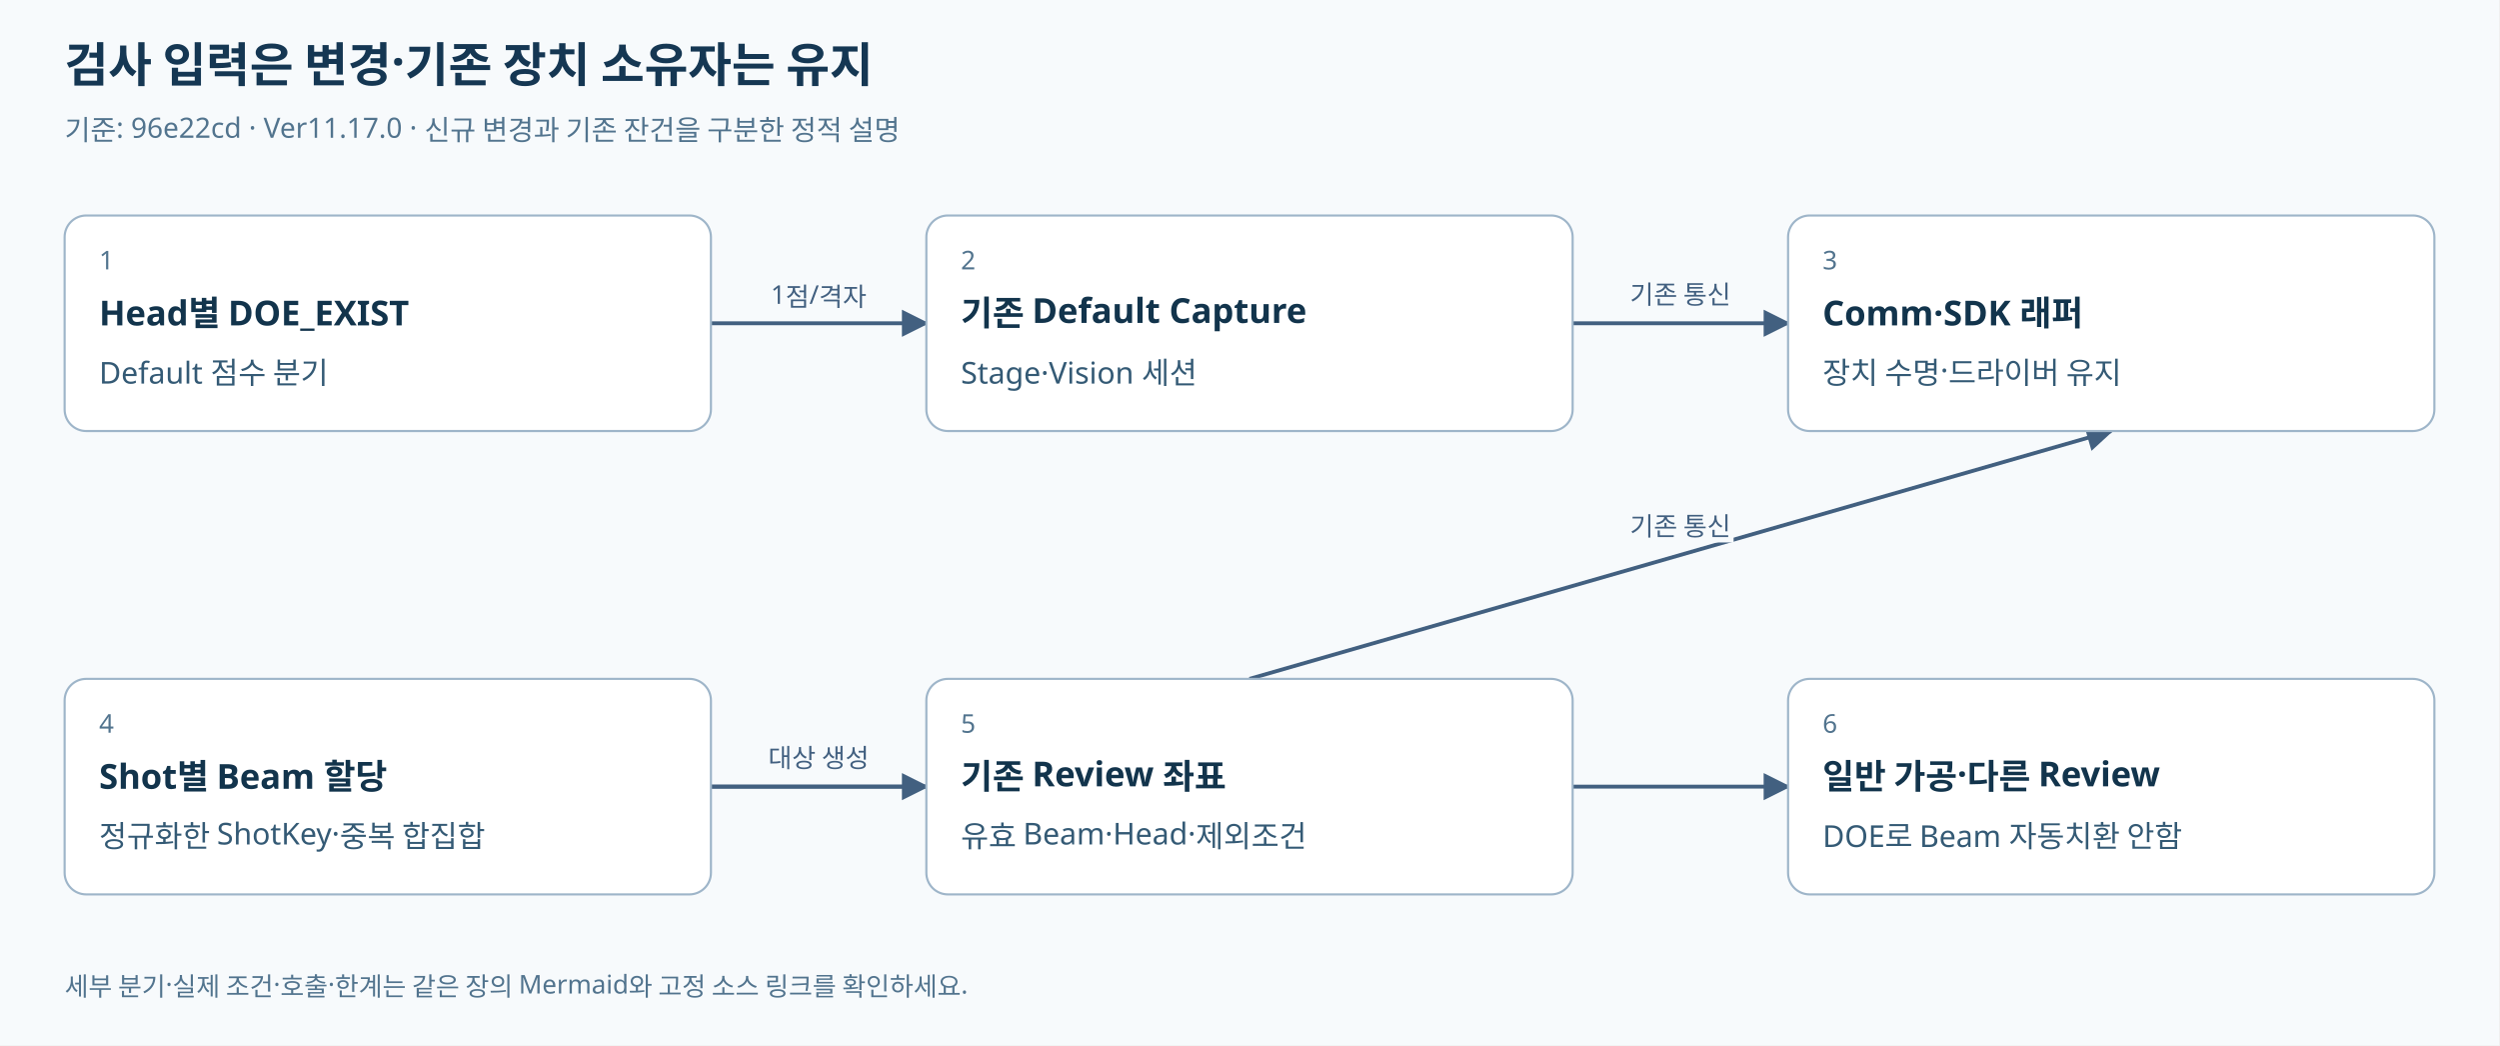
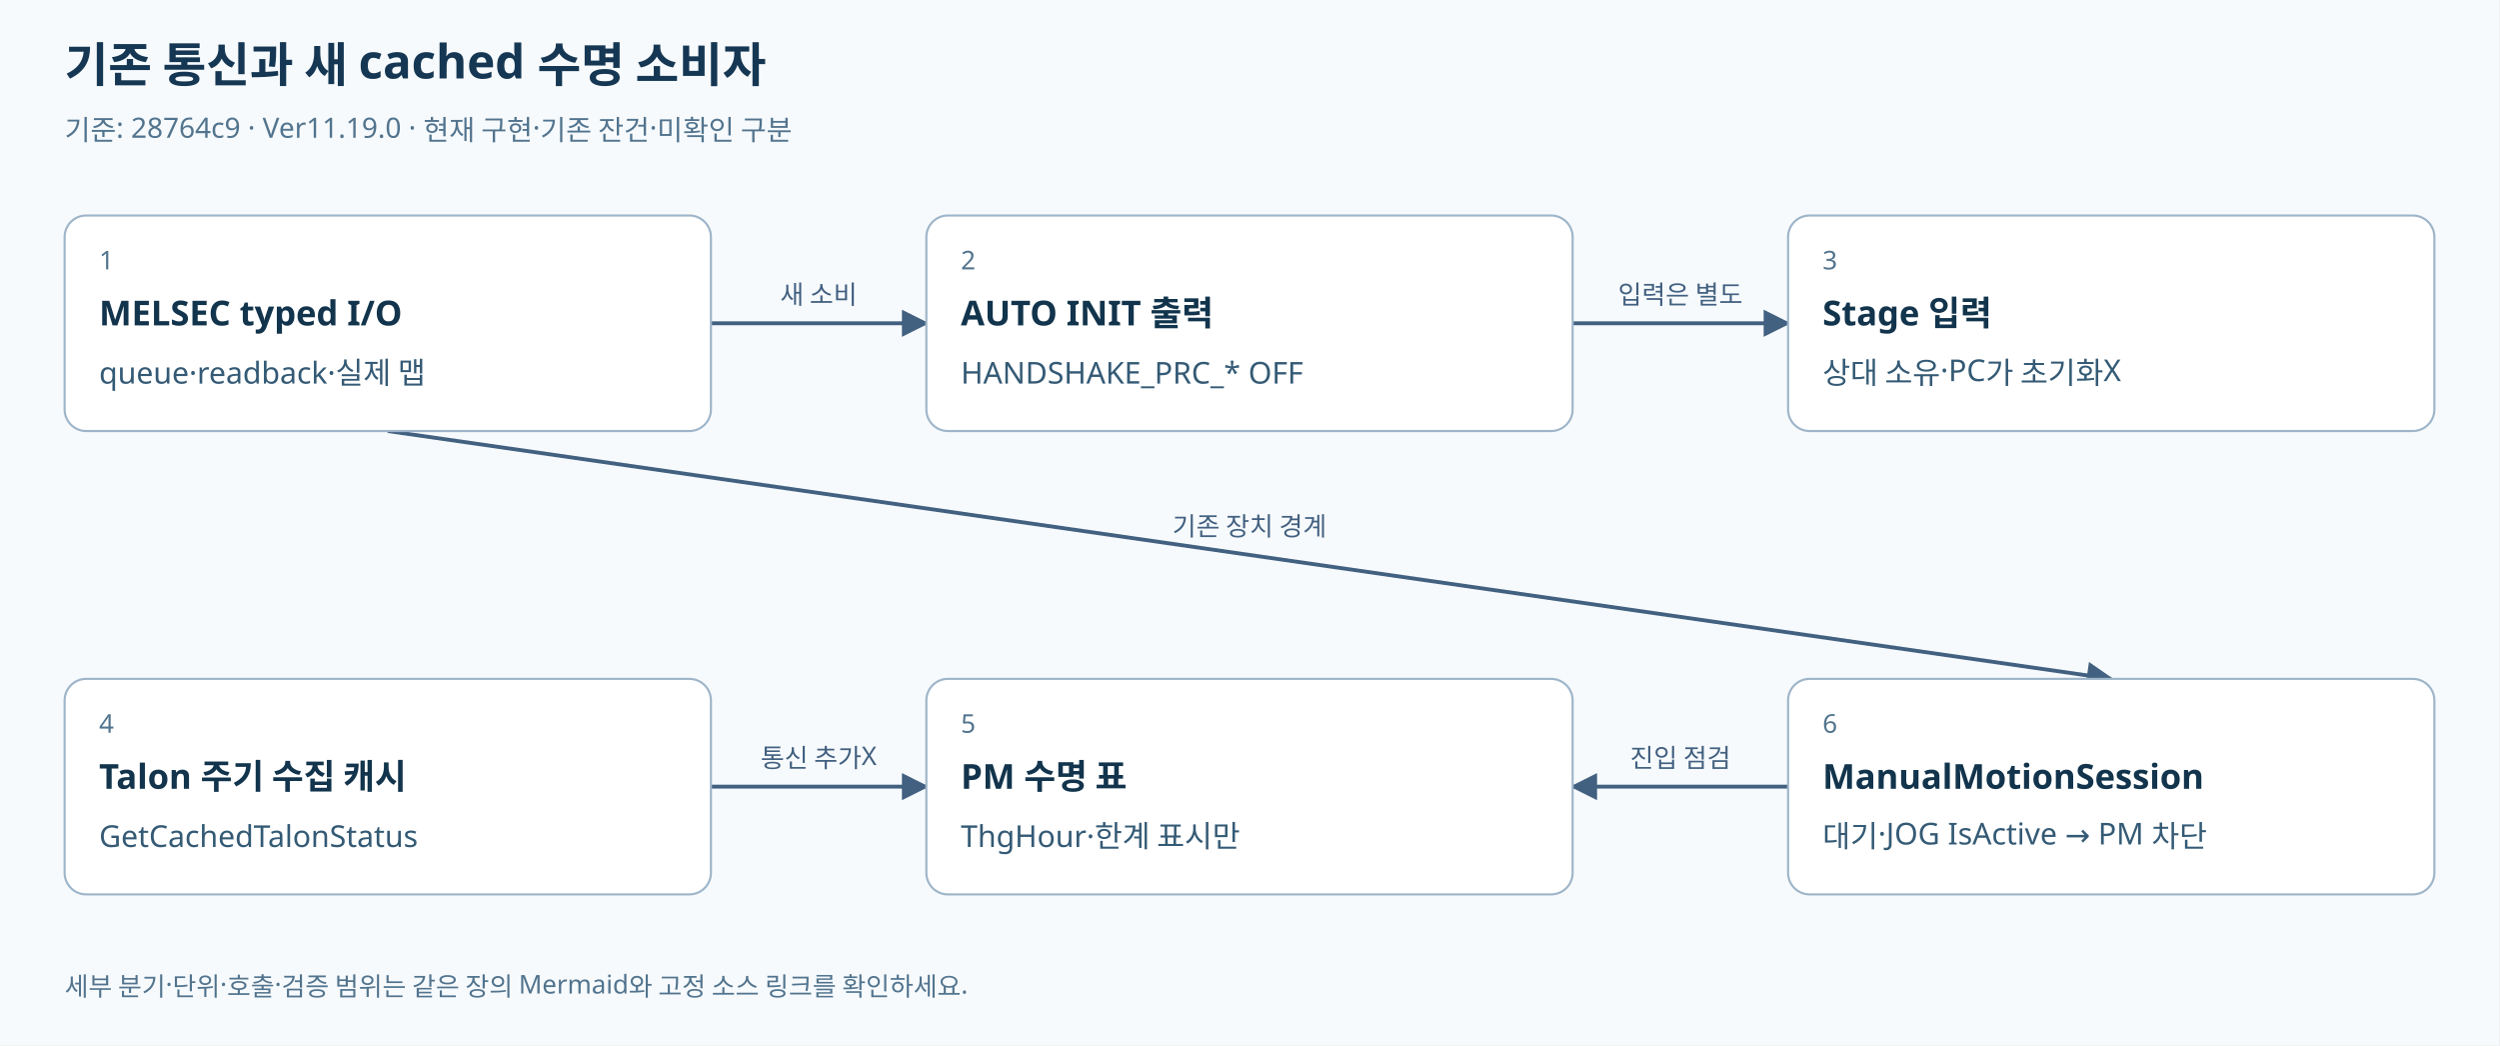
- <svg xmlns="http://www.w3.org/2000/svg" width="1160" height="485" viewBox="0 0 1160 485" role="img" aria-label="검사 입력은 변경·기존 장치 소유자는 유지">
+ <svg xmlns="http://www.w3.org/2000/svg" width="1160" height="485" viewBox="0 0 1160 485" role="img" aria-label="기존 통신과 새 cached 수명 소비자">
  <defs>
    <marker id="arrow" viewBox="0 0 10 10" refX="9" refY="5" markerWidth="7" markerHeight="7" orient="auto">
      <path d="M0 0 L10 5 L0 10z" fill="#426080" />
    </marker>
  </defs>
  <rect width="1160" height="485" fill="#f7fafc" />
  <g font-family="Malgun Gothic,Segoe UI,sans-serif">
-     <text x="30" y="38" font-size="22" font-weight="bold" fill="#153753">검사 입력은 변경·기존 장치 소유자는 유지</text>
-     <text x="30" y="65" font-size="13" fill="#52748e">기준: 96e22cd · Ver11.17.0 · 신규 변경과 기존 잔건을 구분한 정적 설명</text>
+     <text x="30" y="38" font-size="22" font-weight="bold" fill="#153753">기존 통신과 새 cached 수명 소비자</text>
+     <text x="30" y="65" font-size="13" fill="#52748e">기준: 28764c9 · Ver11.19.0 · 현재 구현·기존 잔건·미확인 구분</text>
    <path d="M330 150 L430 150" fill="none" stroke="#426080" stroke-width="1.8" marker-end="url(#arrow)" />
-     <text x="380" y="141" text-anchor="middle" font-size="12" fill="#426080" paint-order="stroke" stroke="#f7fafc" stroke-width="5">1점/격자</text>
+     <text x="380" y="141" text-anchor="middle" font-size="12" fill="#426080" paint-order="stroke" stroke="#f7fafc" stroke-width="5">새 소비</text>
    <path d="M730 150 L830 150" fill="none" stroke="#426080" stroke-width="1.8" marker-end="url(#arrow)" />
-     <text x="780" y="141" text-anchor="middle" font-size="12" fill="#426080" paint-order="stroke" stroke="#f7fafc" stroke-width="5">기존 통신</text>
+     <text x="780" y="141" text-anchor="middle" font-size="12" fill="#426080" paint-order="stroke" stroke="#f7fafc" stroke-width="5">입력은 별도</text>
    <path d="M330 365 L430 365" fill="none" stroke="#426080" stroke-width="1.8" marker-end="url(#arrow)" />
-     <text x="380" y="356" text-anchor="middle" font-size="12" fill="#426080" paint-order="stroke" stroke="#f7fafc" stroke-width="5">대상 생성</text>
-     <path d="M580 315 L980 200" fill="none" stroke="#426080" stroke-width="1.8" marker-end="url(#arrow)" />
-     <text x="780" y="248.5" text-anchor="middle" font-size="12" fill="#426080" paint-order="stroke" stroke="#f7fafc" stroke-width="5">기존 통신</text>
-     <path d="M330 365 L830 365" fill="none" stroke="#426080" stroke-width="1.8" marker-end="url(#arrow)" />
-     <text x="580" y="356" text-anchor="middle" font-size="12" fill="#426080" paint-order="stroke" stroke="#f7fafc" stroke-width="5">계약 확인</text>
+     <text x="380" y="356" text-anchor="middle" font-size="12" fill="#426080" paint-order="stroke" stroke="#f7fafc" stroke-width="5">통신 추가X</text>
+     <path d="M830 365 L730 365" fill="none" stroke="#426080" stroke-width="1.8" marker-end="url(#arrow)" />
+     <text x="780" y="356" text-anchor="middle" font-size="12" fill="#426080" paint-order="stroke" stroke="#f7fafc" stroke-width="5">진입 점검</text>
+     <path d="M180 200 L980 315" fill="none" stroke="#426080" stroke-width="1.8" marker-end="url(#arrow)" />
+     <text x="580" y="248.5" text-anchor="middle" font-size="12" fill="#426080" paint-order="stroke" stroke="#f7fafc" stroke-width="5">기존 장치 경계</text>
    <rect x="30" y="100" width="300" height="100" rx="10" fill="white" stroke="#9eb5c9" />
    <text x="46" y="125" font-size="12" fill="#52748e">1</text>
-     <text x="46" y="151" font-size="16" font-weight="bold" fill="#12344c">Head별 DOE_EXIST</text>
-     <text x="46" y="178" font-size="14" fill="#345a75">Default 점수 분기</text>
+     <text x="46" y="151" font-size="16" font-weight="bold" fill="#12344c">MELSEC typed I/O</text>
+     <text x="46" y="178" font-size="14" fill="#345a75">queue·readback·실제 맵</text>
    <rect x="430" y="100" width="300" height="100" rx="10" fill="white" stroke="#9eb5c9" />
    <text x="446" y="125" font-size="12" fill="#52748e">2</text>
-     <text x="446" y="151" font-size="16" font-weight="bold" fill="#12344c">기존 Default Capture</text>
-     <text x="446" y="178" font-size="14" fill="#345a75">Stage·Vision 세션</text>
+     <text x="446" y="151" font-size="16" font-weight="bold" fill="#12344c">AUTO INIT 출력</text>
+     <text x="446" y="178" font-size="14" fill="#345a75">HANDSHAKE_PRC_* OFF</text>
    <rect x="830" y="100" width="300" height="100" rx="10" fill="white" stroke="#9eb5c9" />
    <text x="846" y="125" font-size="12" fill="#52748e">3</text>
-     <text x="846" y="151" font-size="16" font-weight="bold" fill="#12344c">Comm·SDK 래퍼</text>
-     <text x="846" y="178" font-size="14" fill="#345a75">장치 수명·드라이버 유지</text>
+     <text x="846" y="151" font-size="16" font-weight="bold" fill="#12344c">Stage 입력</text>
+     <text x="846" y="178" font-size="14" fill="#345a75">상대 소유·PC가 초기화X</text>
    <rect x="30" y="315" width="300" height="100" rx="10" fill="white" stroke="#9eb5c9" />
    <text x="46" y="340" font-size="12" fill="#52748e">4</text>
-     <text x="46" y="366" font-size="16" font-weight="bold" fill="#12344c">Shot별 Beam 할당</text>
-     <text x="46" y="393" font-size="14" fill="#345a75">정규화한 ShotKey·중복 합집합</text>
+     <text x="46" y="366" font-size="16" font-weight="bold" fill="#12344c">Talon 주기 수집 캐시</text>
+     <text x="46" y="393" font-size="14" fill="#345a75">GetCachedTalonStatus</text>
    <rect x="430" y="315" width="300" height="100" rx="10" fill="white" stroke="#9eb5c9" />
    <text x="446" y="340" font-size="12" fill="#52748e">5</text>
-     <text x="446" y="366" font-size="16" font-weight="bold" fill="#12344c">기존 Review 좌표</text>
-     <text x="446" y="393" font-size="14" fill="#345a75">유효 Beam·Head·제외조건</text>
+     <text x="446" y="366" font-size="16" font-weight="bold" fill="#12344c">PM 수명 표</text>
+     <text x="446" y="393" font-size="14" fill="#345a75">ThgHour·한계 표시만</text>
    <rect x="830" y="315" width="300" height="100" rx="10" fill="white" stroke="#9eb5c9" />
    <text x="846" y="340" font-size="12" fill="#52748e">6</text>
-     <text x="846" y="366" font-size="16" font-weight="bold" fill="#12344c">일반 가공·다른 Review</text>
-     <text x="846" y="393" font-size="14" fill="#345a75">DOE로 Beam 자동치환 안함</text>
-     <text x="30" y="462" font-size="12" fill="#52748e">세부 분기·실제 조건·호출·한계는 같은 장의 Mermaid와 고정 소스 링크를 확인하세요.</text>
+     <text x="846" y="366" font-size="16" font-weight="bold" fill="#12344c">ManualMotionSession</text>
+     <text x="846" y="393" font-size="14" fill="#345a75">대기·JOG IsActive → PM 차단</text>
+     <text x="30" y="462" font-size="12" fill="#52748e">세부 분기·단위·호출·검증 범위는 같은 장의 Mermaid와 고정 소스 링크를 확인하세요.</text>
  </g>
</svg>
